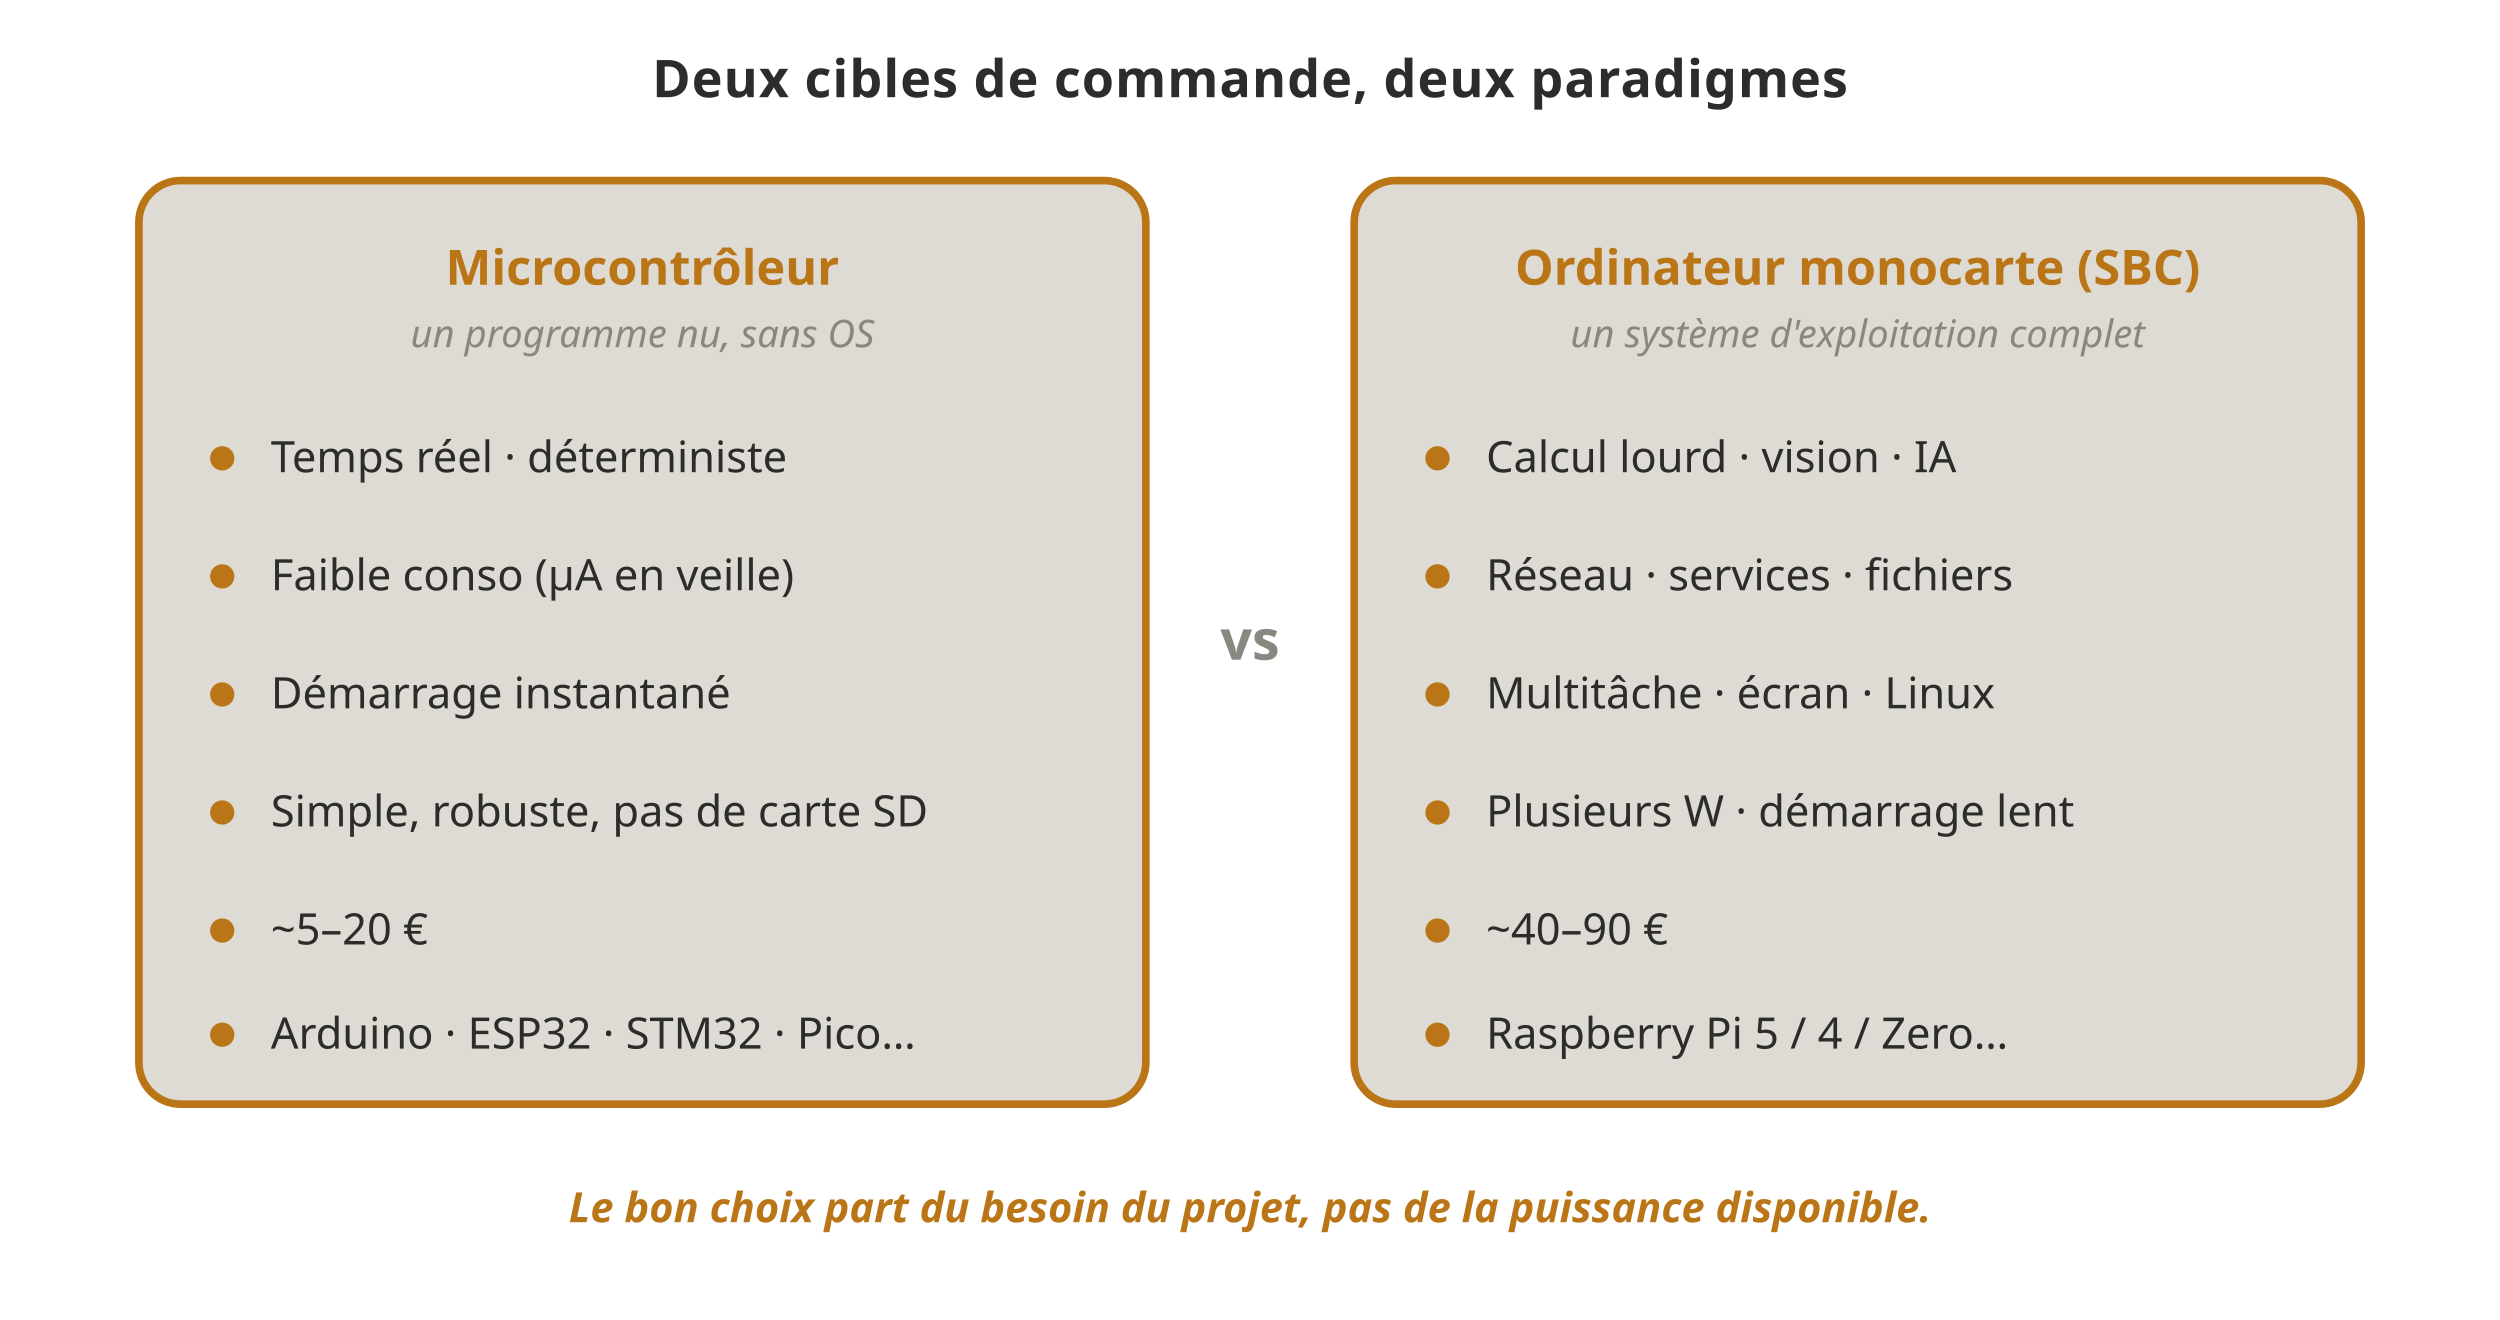
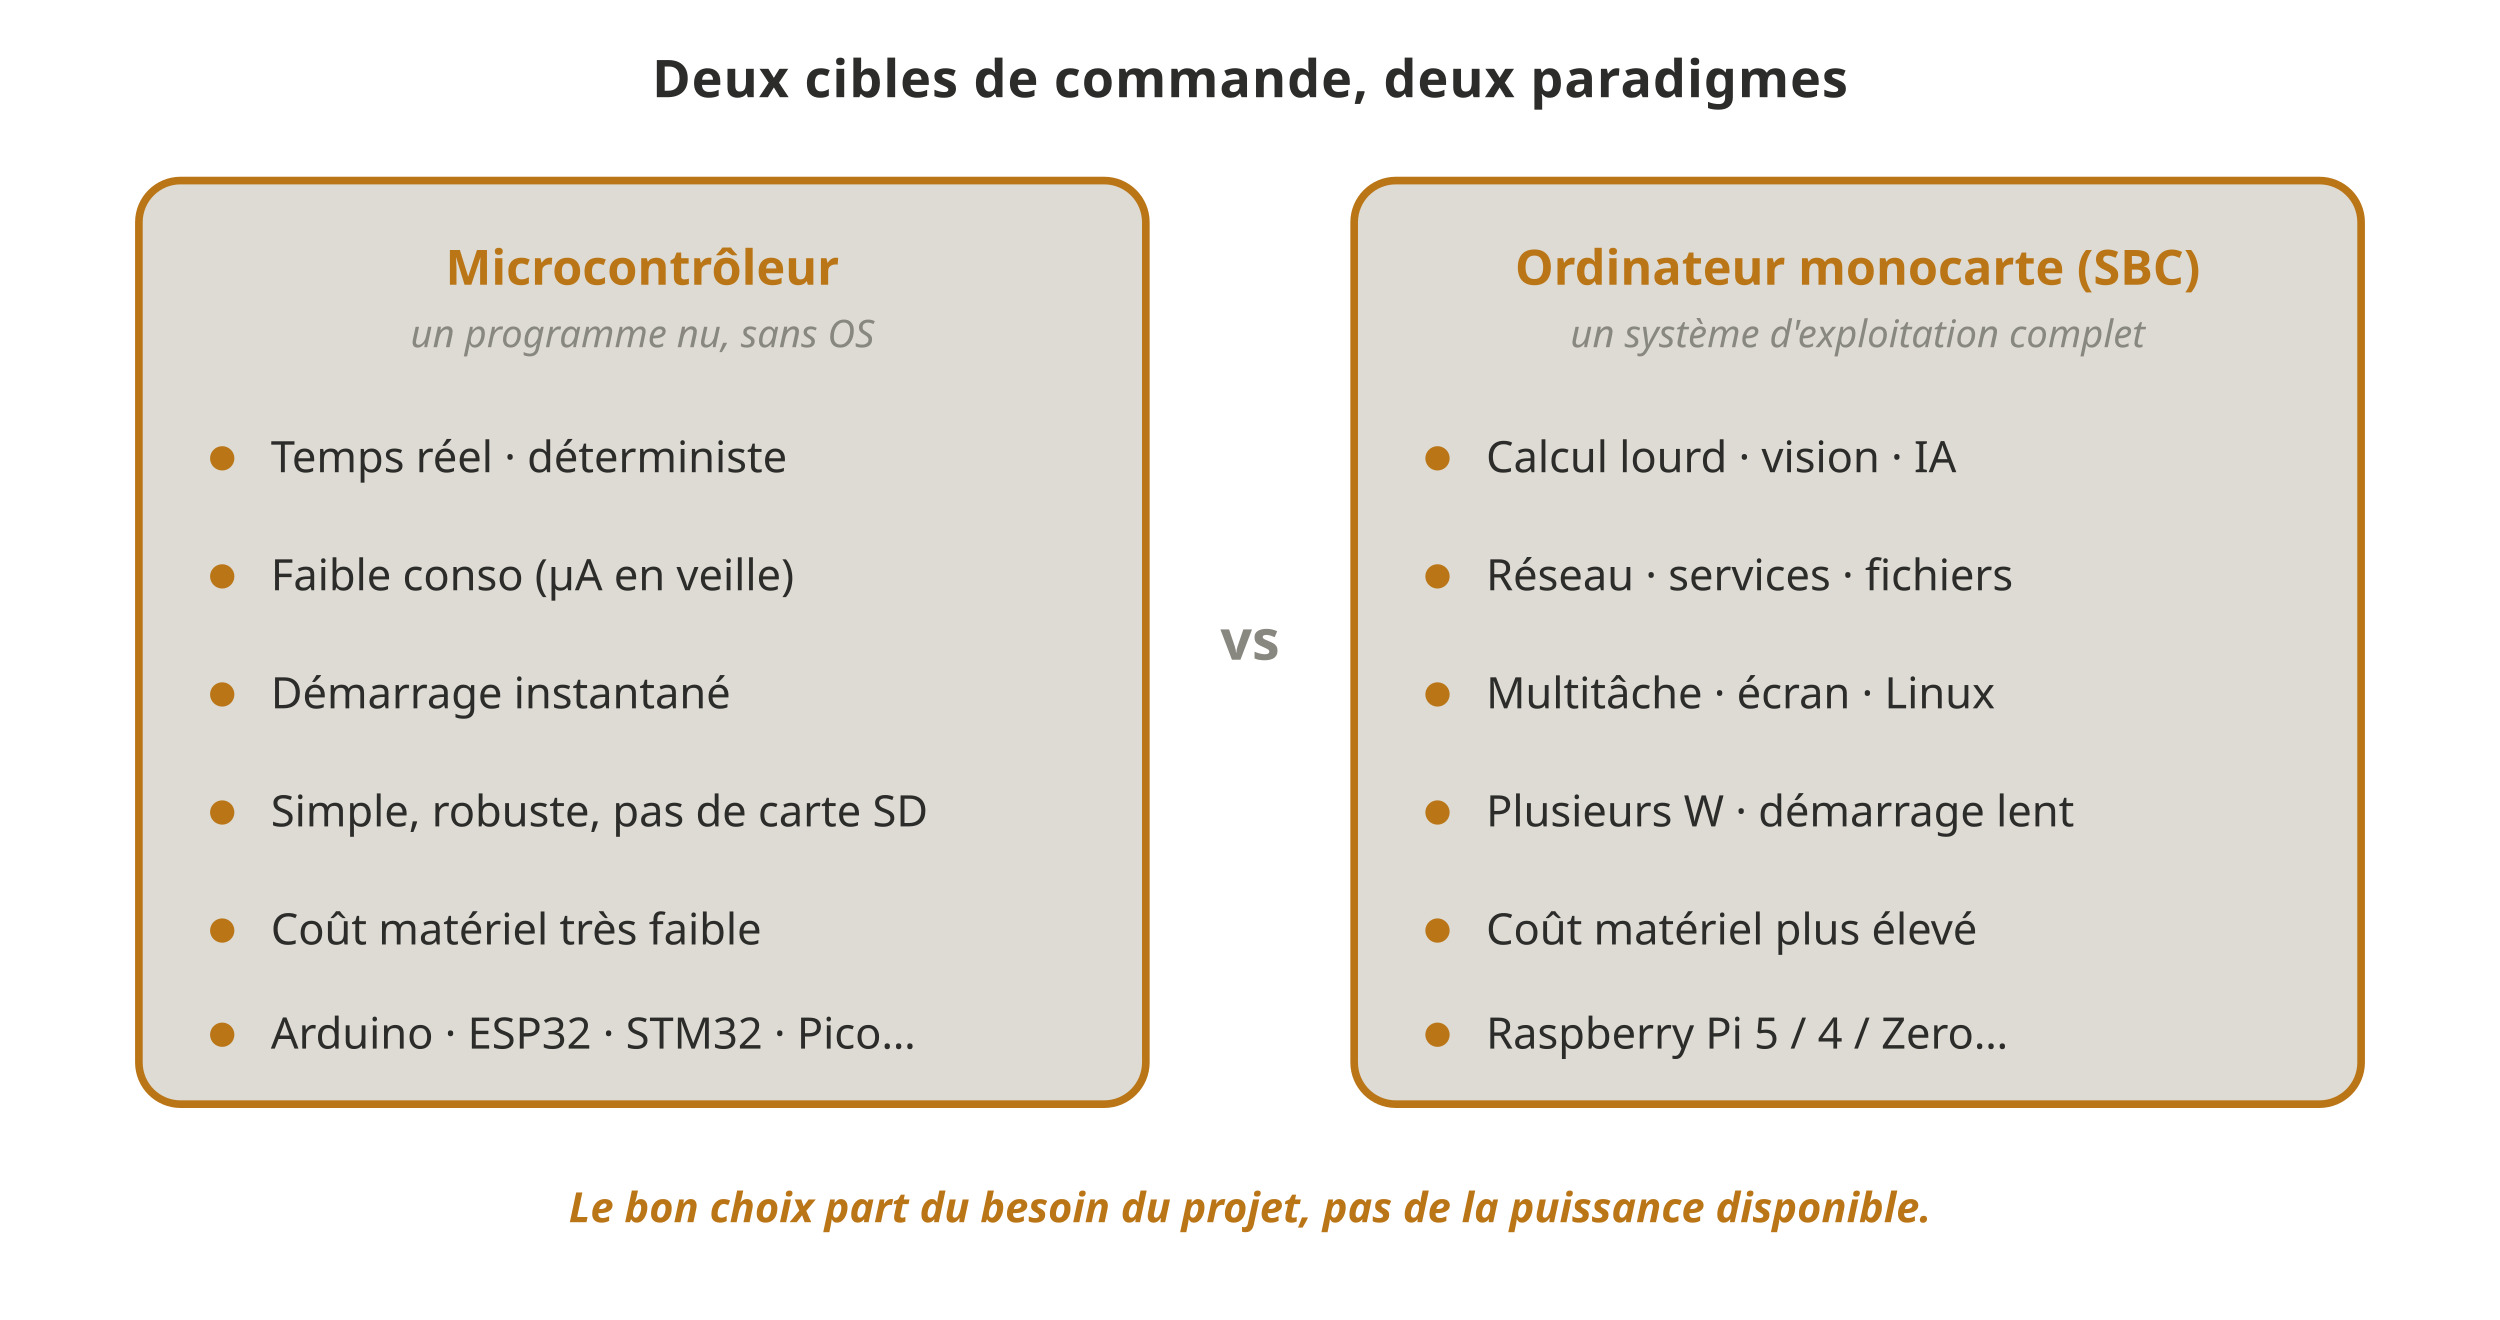
<svg xmlns="http://www.w3.org/2000/svg" viewBox="0 0 720 380" role="img" aria-labelledby="t1 d1">
  <defs>
    <style>
      .ttl { font:700 15px sans-serif; text-anchor:middle; fill:#2C2C2A; letter-spacing:.3px; }
      .panel { fill:#DDDBD3; stroke:#BA7517; stroke-width:2.2; }
      .hdt { font:700 14px sans-serif; text-anchor:middle; fill:#BA7517; }
      .sub { font:italic 400 11px sans-serif; text-anchor:middle; fill:#888780; }
      .li { font:400 12.5px sans-serif; fill:#2C2C2A; }
      .dot { fill:#BA7517; }
      .vs { font:700 16px sans-serif; text-anchor:middle; fill:#888780; }
      .foot { font:italic 700 12px sans-serif; text-anchor:middle; fill:#BA7517; }
      @media (prefers-color-scheme: dark) {
        .ttl { fill:#F1EFE8; } .panel { fill:#4A4A48; stroke:#EF9F27; } .hdt { fill:#EF9F27; }
        .sub { fill:#BBBBBB; } .li { fill:#F1EFE8; } .dot { fill:#EF9F27; }
        .vs { fill:#BBBBBB; } .foot { fill:#EF9F27; }
      }
    </style>
  </defs>
  <text x="360" y="28" class="ttl">Deux cibles de commande, deux paradigmes</text>
  <rect x="40" y="52" width="290" height="266" rx="12" class="panel" />
  <text x="185" y="82" class="hdt">Microcontrôleur</text>
  <text x="185" y="100" class="sub">un programme nu, sans OS</text>
  <g>
    <circle cx="64" cy="132" r="3.5" class="dot" />
    <text x="78" y="136" class="li">Temps réel · déterministe</text>
    <circle cx="64" cy="166" r="3.5" class="dot" />
    <text x="78" y="170" class="li">Faible conso (µA en veille)</text>
    <circle cx="64" cy="200" r="3.5" class="dot" />
    <text x="78" y="204" class="li">Démarrage instantané</text>
    <circle cx="64" cy="234" r="3.5" class="dot" />
    <text x="78" y="238" class="li">Simple, robuste, pas de carte SD</text>
    <circle cx="64" cy="268" r="3.5" class="dot" />
-     <text x="78" y="272" class="li">~5–20 €</text>
+     <text x="78" y="272" class="li">Coût matériel très faible</text>
    <circle cx="64" cy="298" r="3.5" class="dot" />
    <text x="78" y="302" class="li">Arduino · ESP32 · STM32 · Pico…</text>
  </g>
  <text x="360" y="190" class="vs">vs</text>
  <rect x="390" y="52" width="290" height="266" rx="12" class="panel" />
  <text x="535" y="82" class="hdt">Ordinateur monocarte (SBC)</text>
  <text x="535" y="100" class="sub">un système d'exploitation complet</text>
  <g>
    <circle cx="414" cy="132" r="3.5" class="dot" />
    <text x="428" y="136" class="li">Calcul lourd · vision · IA</text>
    <circle cx="414" cy="166" r="3.5" class="dot" />
    <text x="428" y="170" class="li">Réseau · services · fichiers</text>
    <circle cx="414" cy="200" r="3.5" class="dot" />
    <text x="428" y="204" class="li">Multitâche · écran · Linux</text>
    <circle cx="414" cy="234" r="3.5" class="dot" />
    <text x="428" y="238" class="li">Plusieurs W · démarrage lent</text>
    <circle cx="414" cy="268" r="3.5" class="dot" />
-     <text x="428" y="272" class="li">~40–90 €</text>
+     <text x="428" y="272" class="li">Coût matériel plus élevé</text>
    <circle cx="414" cy="298" r="3.5" class="dot" />
    <text x="428" y="302" class="li">Raspberry Pi 5 / 4 / Zero…</text>
  </g>
  <text x="360" y="352" class="foot">Le bon choix part du besoin du projet, pas de la puissance disponible.</text>
</svg>
